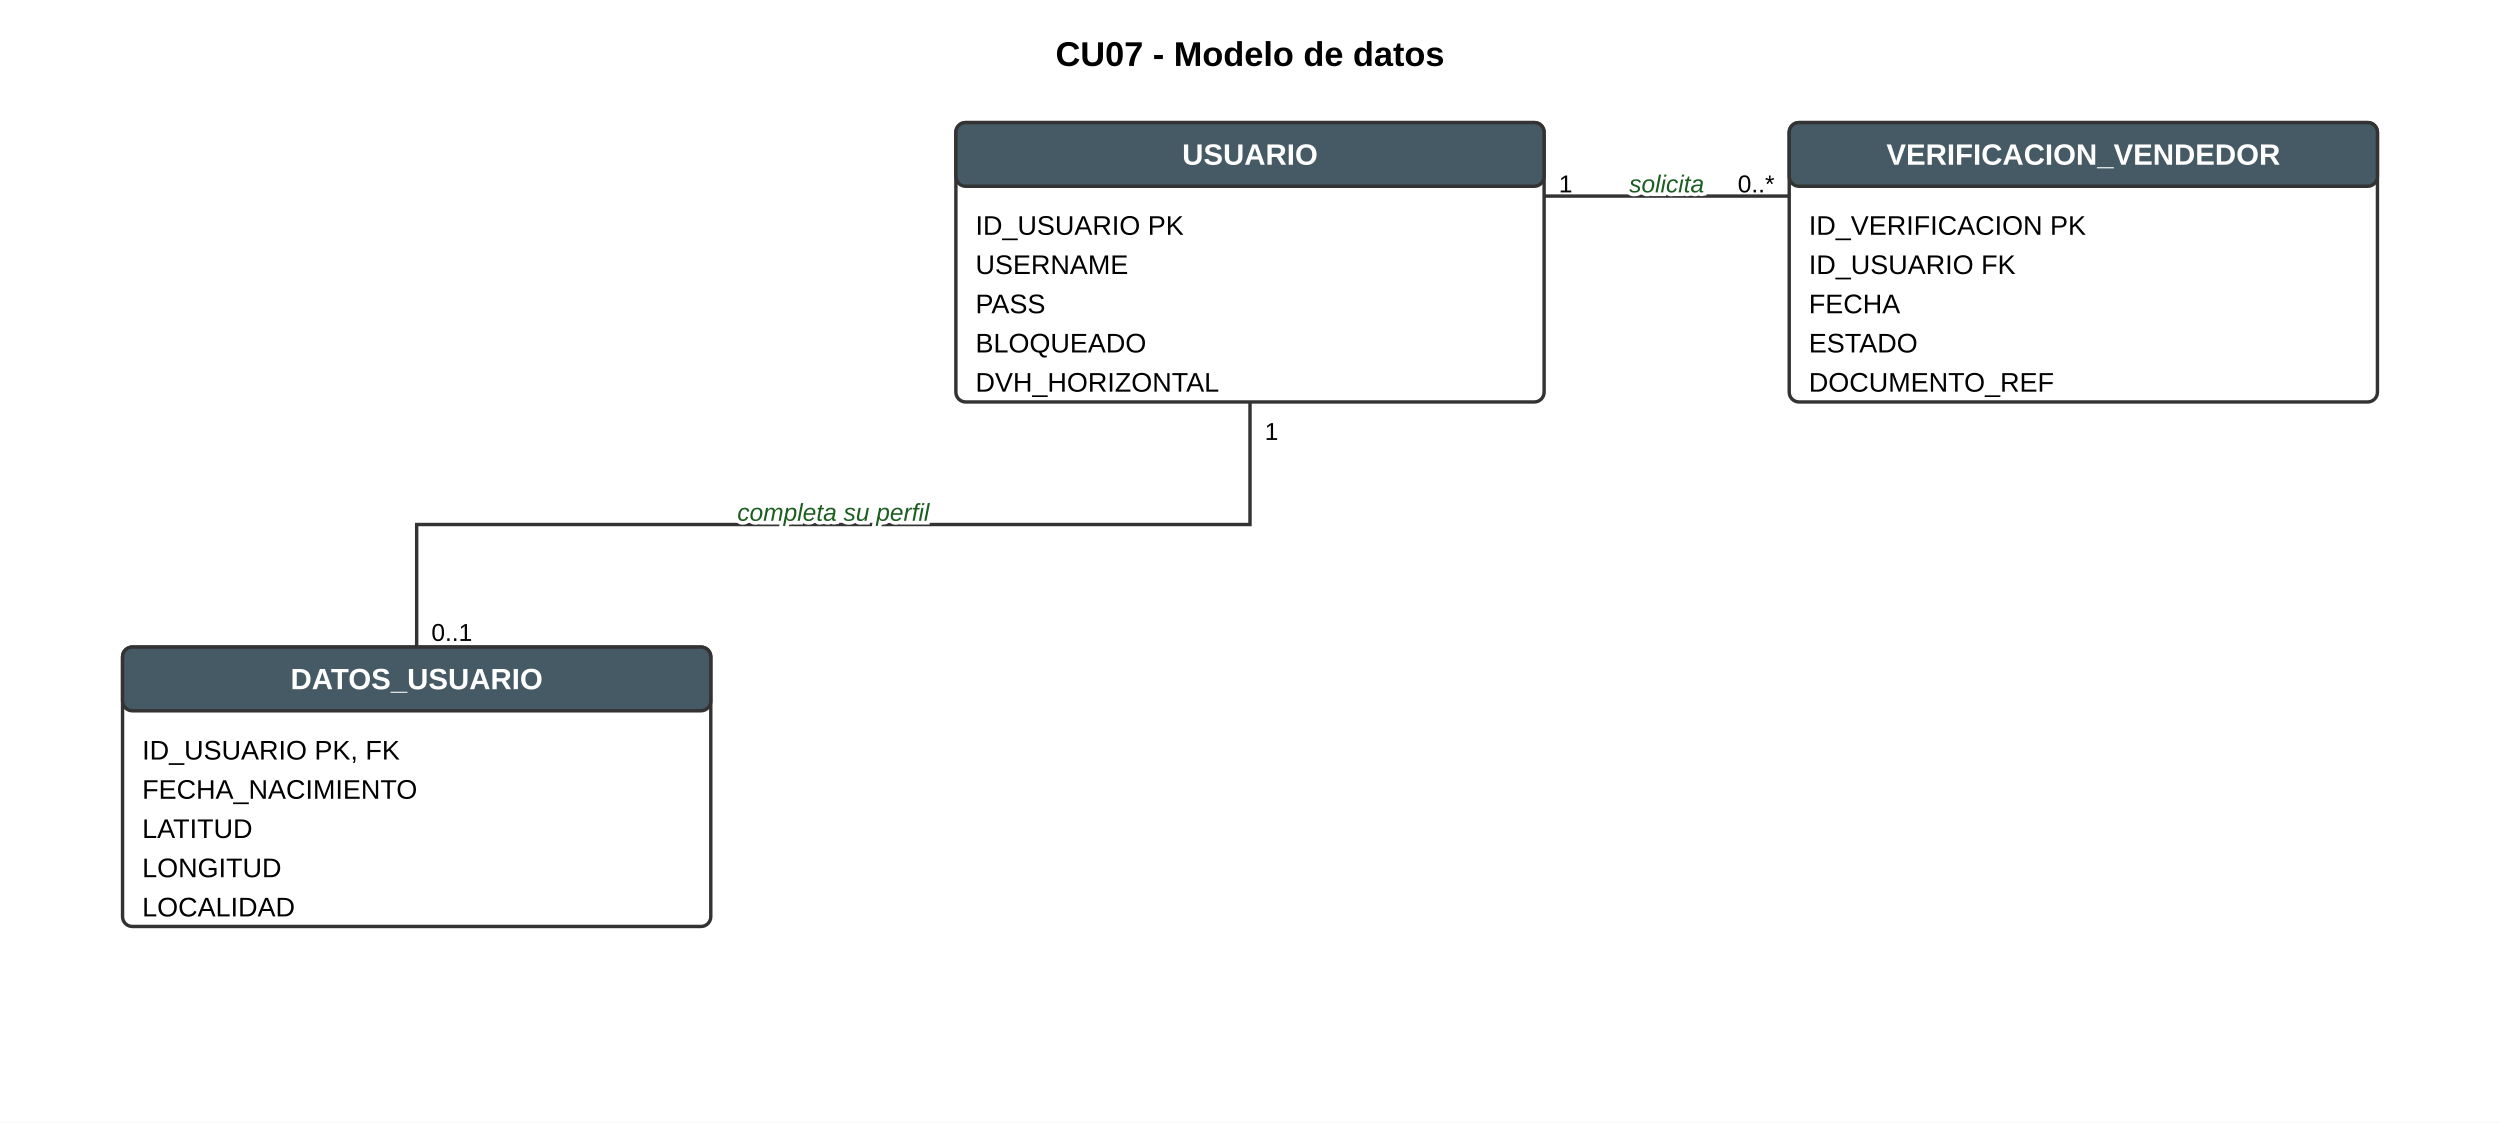
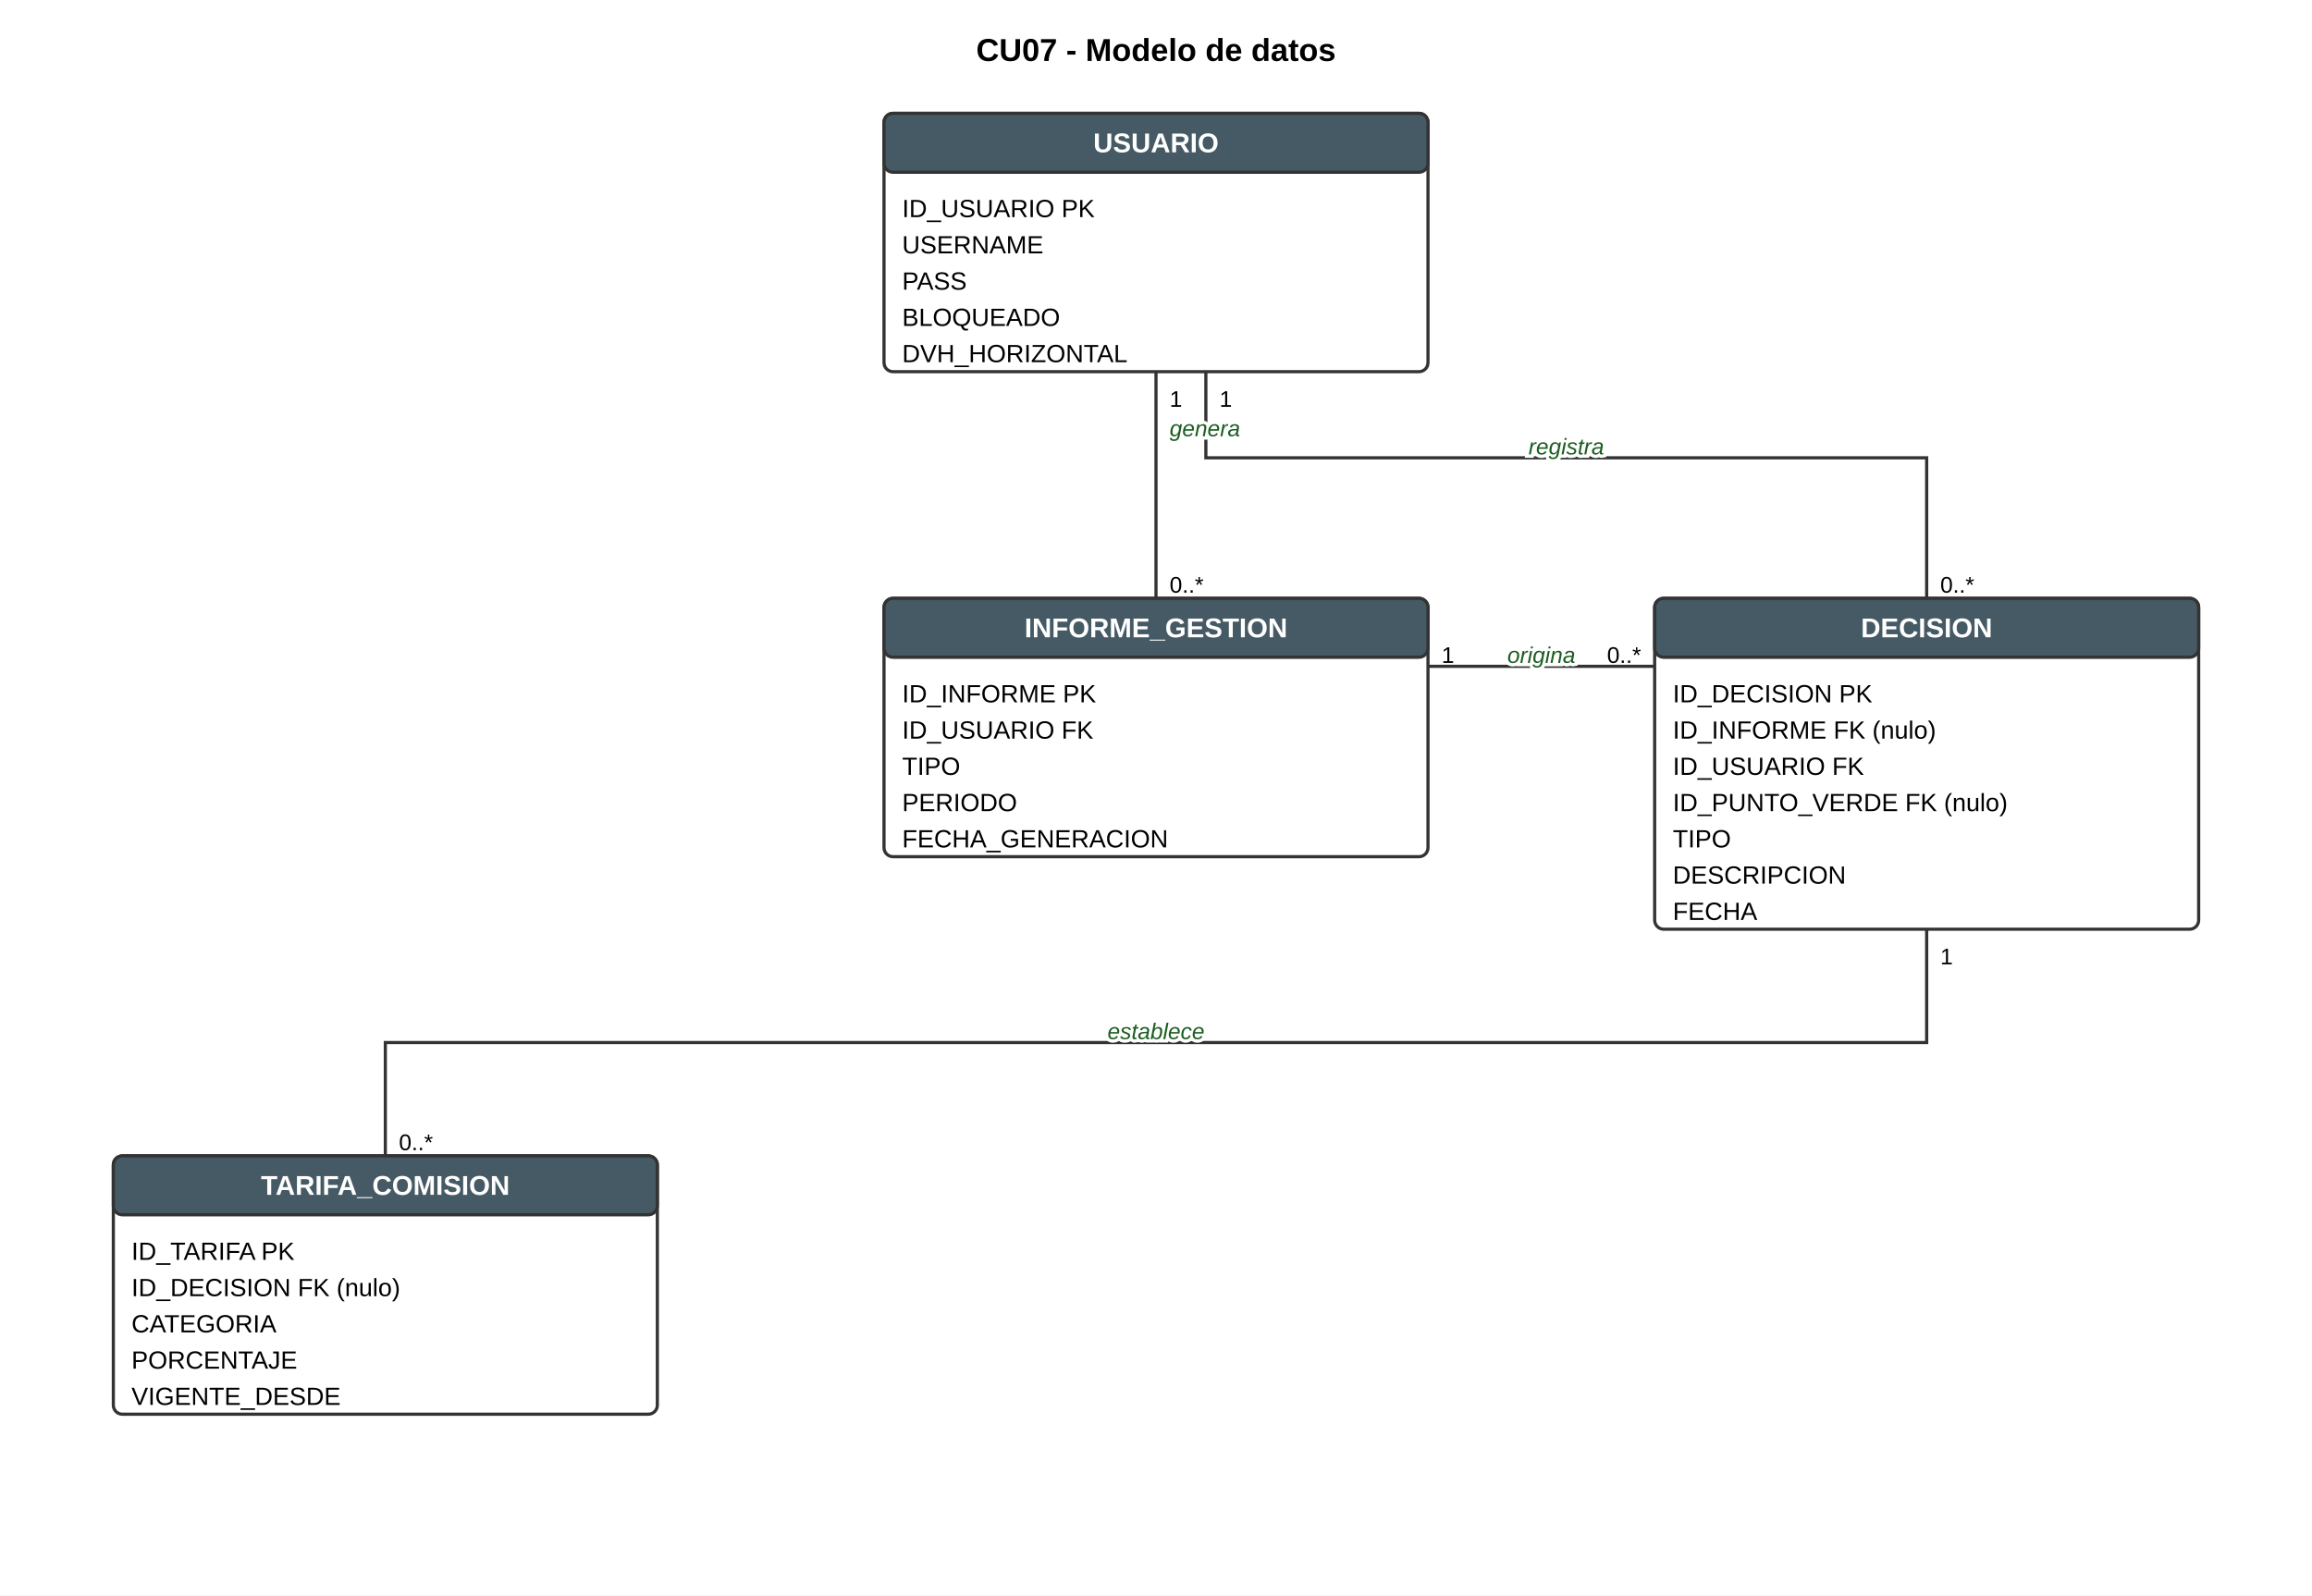
- <svg xmlns="http://www.w3.org/2000/svg" width="1020" height="458" viewBox="0 0 1020 458">
+ <svg xmlns="http://www.w3.org/2000/svg" width="1020" height="704" viewBox="0 0 1020 704">
  <defs>
    <marker id="ah" markerWidth="10" markerHeight="8" refX="9" refY="4" orient="auto">
      <path d="M0,0 L10,4 L0,8 z" fill="#333333" />
    </marker>
  </defs>
-   <rect width="1020" height="458" fill="#ffffff" />
+   <rect width="1020" height="704" fill="#ffffff" />
  <text x="510.0" y="26.9" text-anchor="middle" font-size="14" font-weight="bold" fill="#000000" font-family="Arial, Helvetica, sans-serif">CU07 - Modelo de datos</text>
-   <polyline points="630.0,80.0 730.0,80.0" fill="none" stroke="#333333" stroke-width="1.4" />
-   <polyline points="510.0,164.0 510.0,214.0 170.0,214.0 170.0,264.0" fill="none" stroke="#333333" stroke-width="1.4" />
+   <polyline points="510.0,164.0 510.0,214.0 510.0,214.0 510.0,264.0" fill="none" stroke="#333333" stroke-width="1.4" />
+   <polyline points="630.0,294.0 730.0,294.0" fill="none" stroke="#333333" stroke-width="1.4" />
+   <polyline points="850.0,410.0 850.0,460.0 170.0,460.0 170.0,510.0" fill="none" stroke="#333333" stroke-width="1.4" />
+   <polyline points="532.0,164.0 532.0,202.0 850.0,202.0 850.0,264.0" fill="none" stroke="#333333" stroke-width="1.4" />
  <rect x="390.0" y="50.0" width="240.0" height="114.0" rx="4" fill="#ffffff" stroke="#333333" stroke-width="1.4" />
  <rect x="390.0" y="50.0" width="240.0" height="26.0" rx="4" fill="#455a64" stroke="#333333" stroke-width="1.4" />
  <text x="510.0" y="67.2" text-anchor="middle" font-size="12" font-weight="bold" fill="#ffffff" font-family="Arial, Helvetica, sans-serif">USUARIO</text>
  <text x="398.0" y="95.8" text-anchor="start" font-size="11" font-weight="normal" fill="#000000" font-family="Arial, Helvetica, sans-serif">ID_USUARIO PK</text>
  <text x="398.0" y="111.8" text-anchor="start" font-size="11" font-weight="normal" fill="#000000" font-family="Arial, Helvetica, sans-serif">USERNAME</text>
  <text x="398.0" y="127.8" text-anchor="start" font-size="11" font-weight="normal" fill="#000000" font-family="Arial, Helvetica, sans-serif">PASS</text>
  <text x="398.0" y="143.8" text-anchor="start" font-size="11" font-weight="normal" fill="#000000" font-family="Arial, Helvetica, sans-serif">BLOQUEADO</text>
  <text x="398.0" y="159.8" text-anchor="start" font-size="11" font-weight="normal" fill="#000000" font-family="Arial, Helvetica, sans-serif">DVH_HORIZONTAL</text>
-   <rect x="50.0" y="264.0" width="240.0" height="114.0" rx="4" fill="#ffffff" stroke="#333333" stroke-width="1.4" />
-   <rect x="50.0" y="264.0" width="240.0" height="26.0" rx="4" fill="#455a64" stroke="#333333" stroke-width="1.4" />
-   <text x="170.0" y="281.2" text-anchor="middle" font-size="12" font-weight="bold" fill="#ffffff" font-family="Arial, Helvetica, sans-serif">DATOS_USUARIO</text>
-   <text x="58.0" y="309.9" text-anchor="start" font-size="11" font-weight="normal" fill="#000000" font-family="Arial, Helvetica, sans-serif">ID_USUARIO PK, FK</text>
-   <text x="58.0" y="325.9" text-anchor="start" font-size="11" font-weight="normal" fill="#000000" font-family="Arial, Helvetica, sans-serif">FECHA_NACIMIENTO</text>
-   <text x="58.0" y="341.9" text-anchor="start" font-size="11" font-weight="normal" fill="#000000" font-family="Arial, Helvetica, sans-serif">LATITUD</text>
-   <text x="58.0" y="357.9" text-anchor="start" font-size="11" font-weight="normal" fill="#000000" font-family="Arial, Helvetica, sans-serif">LONGITUD</text>
-   <text x="58.0" y="373.9" text-anchor="start" font-size="11" font-weight="normal" fill="#000000" font-family="Arial, Helvetica, sans-serif">LOCALIDAD</text>
-   <rect x="730.0" y="50.0" width="240.0" height="114.0" rx="4" fill="#ffffff" stroke="#333333" stroke-width="1.4" />
-   <rect x="730.0" y="50.0" width="240.0" height="26.0" rx="4" fill="#455a64" stroke="#333333" stroke-width="1.4" />
-   <text x="850.0" y="67.2" text-anchor="middle" font-size="12" font-weight="bold" fill="#ffffff" font-family="Arial, Helvetica, sans-serif">VERIFICACION_VENDEDOR</text>
-   <text x="738.0" y="95.8" text-anchor="start" font-size="11" font-weight="normal" fill="#000000" font-family="Arial, Helvetica, sans-serif">ID_VERIFICACION PK</text>
-   <text x="738.0" y="111.8" text-anchor="start" font-size="11" font-weight="normal" fill="#000000" font-family="Arial, Helvetica, sans-serif">ID_USUARIO FK</text>
-   <text x="738.0" y="127.8" text-anchor="start" font-size="11" font-weight="normal" fill="#000000" font-family="Arial, Helvetica, sans-serif">FECHA</text>
-   <text x="738.0" y="143.8" text-anchor="start" font-size="11" font-weight="normal" fill="#000000" font-family="Arial, Helvetica, sans-serif">ESTADO</text>
-   <text x="738.0" y="159.8" text-anchor="start" font-size="11" font-weight="normal" fill="#000000" font-family="Arial, Helvetica, sans-serif">DOCUMENTO_REF</text>
-   <text x="636.0" y="78.5" text-anchor="start" font-size="10" font-weight="normal" fill="#000000" font-family="Arial, Helvetica, sans-serif">1</text>
-   <text x="724.0" y="78.5" text-anchor="end" font-size="10" font-weight="normal" fill="#000000" font-family="Arial, Helvetica, sans-serif">0..*</text>
-   <text x="680.0" y="78.5" text-anchor="middle" font-size="10" font-weight="normal" fill="#1b5e20" font-family="Arial, Helvetica, sans-serif" font-style="italic" paint-order="stroke" stroke="#ffffff" stroke-width="3">solicita</text>
+   <rect x="730.0" y="264.0" width="240.0" height="146.0" rx="4" fill="#ffffff" stroke="#333333" stroke-width="1.4" />
+   <rect x="730.0" y="264.0" width="240.0" height="26.0" rx="4" fill="#455a64" stroke="#333333" stroke-width="1.4" />
+   <text x="850.0" y="281.2" text-anchor="middle" font-size="12" font-weight="bold" fill="#ffffff" font-family="Arial, Helvetica, sans-serif">DECISION</text>
+   <text x="738.0" y="309.9" text-anchor="start" font-size="11" font-weight="normal" fill="#000000" font-family="Arial, Helvetica, sans-serif">ID_DECISION PK</text>
+   <text x="738.0" y="325.9" text-anchor="start" font-size="11" font-weight="normal" fill="#000000" font-family="Arial, Helvetica, sans-serif">ID_INFORME FK (nulo)</text>
+   <text x="738.0" y="341.9" text-anchor="start" font-size="11" font-weight="normal" fill="#000000" font-family="Arial, Helvetica, sans-serif">ID_USUARIO FK</text>
+   <text x="738.0" y="357.9" text-anchor="start" font-size="11" font-weight="normal" fill="#000000" font-family="Arial, Helvetica, sans-serif">ID_PUNTO_VERDE FK (nulo)</text>
+   <text x="738.0" y="373.9" text-anchor="start" font-size="11" font-weight="normal" fill="#000000" font-family="Arial, Helvetica, sans-serif">TIPO</text>
+   <text x="738.0" y="389.9" text-anchor="start" font-size="11" font-weight="normal" fill="#000000" font-family="Arial, Helvetica, sans-serif">DESCRIPCION</text>
+   <text x="738.0" y="405.9" text-anchor="start" font-size="11" font-weight="normal" fill="#000000" font-family="Arial, Helvetica, sans-serif">FECHA</text>
+   <rect x="50.0" y="510.0" width="240.0" height="114.0" rx="4" fill="#ffffff" stroke="#333333" stroke-width="1.4" />
+   <rect x="50.0" y="510.0" width="240.0" height="26.0" rx="4" fill="#455a64" stroke="#333333" stroke-width="1.4" />
+   <text x="170.0" y="527.2" text-anchor="middle" font-size="12" font-weight="bold" fill="#ffffff" font-family="Arial, Helvetica, sans-serif">TARIFA_COMISION</text>
+   <text x="58.0" y="555.9" text-anchor="start" font-size="11" font-weight="normal" fill="#000000" font-family="Arial, Helvetica, sans-serif">ID_TARIFA PK</text>
+   <text x="58.0" y="571.9" text-anchor="start" font-size="11" font-weight="normal" fill="#000000" font-family="Arial, Helvetica, sans-serif">ID_DECISION FK (nulo)</text>
+   <text x="58.0" y="587.9" text-anchor="start" font-size="11" font-weight="normal" fill="#000000" font-family="Arial, Helvetica, sans-serif">CATEGORIA</text>
+   <text x="58.0" y="603.9" text-anchor="start" font-size="11" font-weight="normal" fill="#000000" font-family="Arial, Helvetica, sans-serif">PORCENTAJE</text>
+   <text x="58.0" y="619.9" text-anchor="start" font-size="11" font-weight="normal" fill="#000000" font-family="Arial, Helvetica, sans-serif">VIGENTE_DESDE</text>
+   <rect x="390.0" y="264.0" width="240.0" height="114.0" rx="4" fill="#ffffff" stroke="#333333" stroke-width="1.4" />
+   <rect x="390.0" y="264.0" width="240.0" height="26.0" rx="4" fill="#455a64" stroke="#333333" stroke-width="1.4" />
+   <text x="510.0" y="281.2" text-anchor="middle" font-size="12" font-weight="bold" fill="#ffffff" font-family="Arial, Helvetica, sans-serif">INFORME_GESTION</text>
+   <text x="398.0" y="309.9" text-anchor="start" font-size="11" font-weight="normal" fill="#000000" font-family="Arial, Helvetica, sans-serif">ID_INFORME PK</text>
+   <text x="398.0" y="325.9" text-anchor="start" font-size="11" font-weight="normal" fill="#000000" font-family="Arial, Helvetica, sans-serif">ID_USUARIO FK</text>
+   <text x="398.0" y="341.9" text-anchor="start" font-size="11" font-weight="normal" fill="#000000" font-family="Arial, Helvetica, sans-serif">TIPO</text>
+   <text x="398.0" y="357.9" text-anchor="start" font-size="11" font-weight="normal" fill="#000000" font-family="Arial, Helvetica, sans-serif">PERIODO</text>
+   <text x="398.0" y="373.9" text-anchor="start" font-size="11" font-weight="normal" fill="#000000" font-family="Arial, Helvetica, sans-serif">FECHA_GENERACION</text>
  <text x="516.0" y="179.5" text-anchor="start" font-size="10" font-weight="normal" fill="#000000" font-family="Arial, Helvetica, sans-serif">1</text>
-   <text x="176.0" y="261.5" text-anchor="start" font-size="10" font-weight="normal" fill="#000000" font-family="Arial, Helvetica, sans-serif">0..1</text>
-   <text x="340.0" y="212.5" text-anchor="middle" font-size="10" font-weight="normal" fill="#1b5e20" font-family="Arial, Helvetica, sans-serif" font-style="italic" paint-order="stroke" stroke="#ffffff" stroke-width="3">completa su perfil</text>
+   <text x="516.0" y="261.5" text-anchor="start" font-size="10" font-weight="normal" fill="#000000" font-family="Arial, Helvetica, sans-serif">0..*</text>
+   <text x="516.0" y="192.5" text-anchor="start" font-size="10" font-weight="normal" fill="#1b5e20" font-family="Arial, Helvetica, sans-serif" font-style="italic" paint-order="stroke" stroke="#ffffff" stroke-width="3">genera</text>
+   <text x="636.0" y="292.5" text-anchor="start" font-size="10" font-weight="normal" fill="#000000" font-family="Arial, Helvetica, sans-serif">1</text>
+   <text x="724.0" y="292.5" text-anchor="end" font-size="10" font-weight="normal" fill="#000000" font-family="Arial, Helvetica, sans-serif">0..*</text>
+   <text x="680.0" y="292.5" text-anchor="middle" font-size="10" font-weight="normal" fill="#1b5e20" font-family="Arial, Helvetica, sans-serif" font-style="italic" paint-order="stroke" stroke="#ffffff" stroke-width="3">origina</text>
+   <text x="856.0" y="425.5" text-anchor="start" font-size="10" font-weight="normal" fill="#000000" font-family="Arial, Helvetica, sans-serif">1</text>
+   <text x="176.0" y="507.5" text-anchor="start" font-size="10" font-weight="normal" fill="#000000" font-family="Arial, Helvetica, sans-serif">0..*</text>
+   <text x="510.0" y="458.5" text-anchor="middle" font-size="10" font-weight="normal" fill="#1b5e20" font-family="Arial, Helvetica, sans-serif" font-style="italic" paint-order="stroke" stroke="#ffffff" stroke-width="3">establece</text>
+   <text x="538.0" y="179.5" text-anchor="start" font-size="10" font-weight="normal" fill="#000000" font-family="Arial, Helvetica, sans-serif">1</text>
+   <text x="856.0" y="261.5" text-anchor="start" font-size="10" font-weight="normal" fill="#000000" font-family="Arial, Helvetica, sans-serif">0..*</text>
+   <text x="691.0" y="200.5" text-anchor="middle" font-size="10" font-weight="normal" fill="#1b5e20" font-family="Arial, Helvetica, sans-serif" font-style="italic" paint-order="stroke" stroke="#ffffff" stroke-width="3">registra</text>
</svg>
